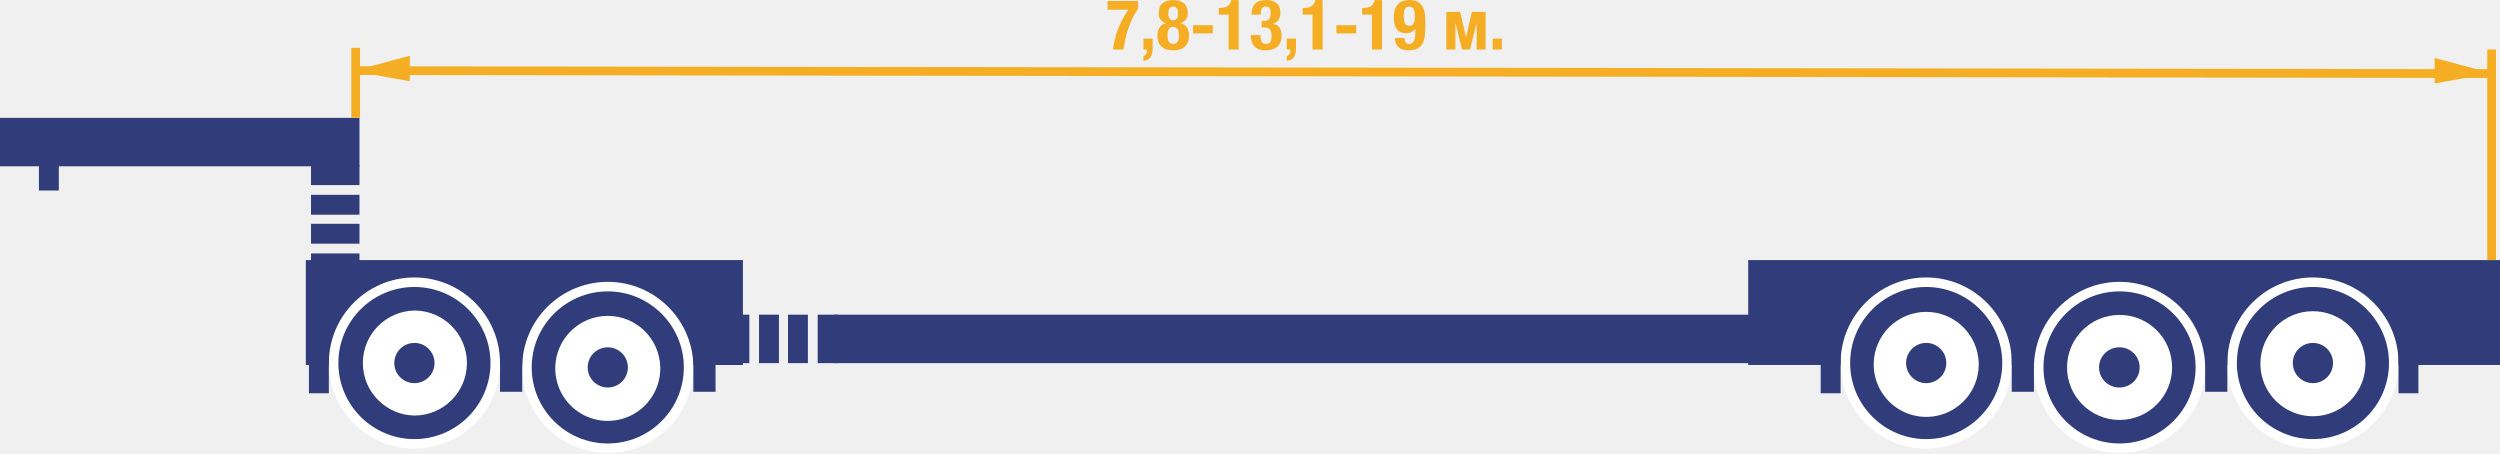
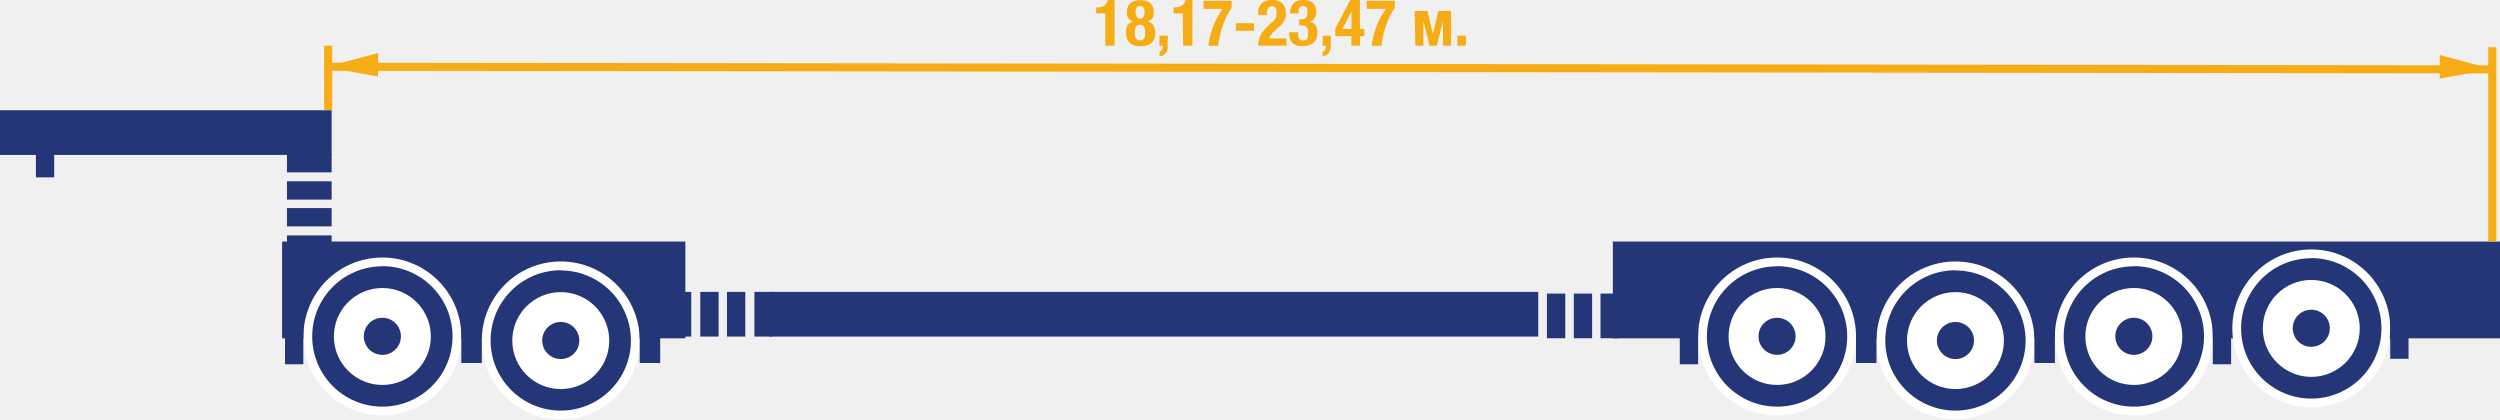
- <svg xmlns="http://www.w3.org/2000/svg" viewBox="0 0 285.984 51.82" height="69.094" width="381.312">
-   <path d="M285.984 41.75h-86v-12h86zM41.121 19.023H0V13.48h41.121zm0 0" fill="#303d7a" />
-   <path d="M212.793 41.539H95.403v-5.543h117.39zM6.727 21.793H4.453V16.25h2.274zm28.851 3.808h5.543v2.274h-5.543zm0 3.391h5.543v2.277h-5.543zm0-6.707h5.543v2.274h-5.543zm0-3.387h5.543v2.274h-5.543zm54.566 17.098h2.274v5.543h-2.274zm0 0" fill="#303d7a" />
-   <path d="M93.539 35.996h2.273v5.543H93.54zm-6.711 0h2.277v5.543h-2.277zm-3.387 0h2.278v5.543H83.44zm190.391 5.531c0 5.106-4.14 9.246-9.25 9.246-5.105 0-9.242-4.14-9.242-9.246a9.24 9.24 0 0 1 9.242-9.242c5.11 0 9.25 4.137 9.25 9.242" fill="#303d7a" />
-   <path d="M264.582 32.828c-4.797 0-8.7 3.902-8.7 8.7 0 4.796 3.903 8.702 8.7 8.702 4.8 0 8.703-3.906 8.703-8.703 0-4.797-3.902-8.699-8.703-8.699m0 18.488c-5.398 0-9.79-4.39-9.79-9.789 0-5.398 4.392-9.789 9.79-9.789 5.398 0 9.793 4.39 9.793 9.79 0 5.398-4.395 9.788-9.793 9.788" fill="#fff" />
-   <path d="M270.59 41.527a6.007 6.007 0 1 1-12.013.003 6.007 6.007 0 0 1 12.013-.003" fill="#fff" />
-   <path d="M266.34 41.527c0 .973-.79 1.754-1.754 1.754a1.755 1.755 0 1 1 1.754-1.754" fill="#303d7a" />
-   <path d="M264.582 43.828a2.301 2.301 0 0 1 0-4.602 2.301 2.301 0 0 1 0 4.602m-12.872-1.797a9.247 9.247 0 0 1-9.245 9.246 9.247 9.247 0 0 1-9.246-9.246 9.247 9.247 0 0 1 9.246-9.246 9.247 9.247 0 0 1 9.246 9.246" fill="#303d7a" />
-   <path d="M242.465 33.332c-4.797 0-8.703 3.898-8.703 8.7 0 4.796 3.906 8.698 8.703 8.698 4.797 0 8.699-3.902 8.699-8.699 0-4.8-3.902-8.699-8.7-8.699m0 18.488c-5.398 0-9.792-4.39-9.792-9.789 0-5.398 4.394-9.789 9.793-9.789 5.398 0 9.789 4.39 9.789 9.79 0 5.398-4.39 9.788-9.79 9.788" fill="#fff" />
-   <path d="M248.473 42.031a6.01 6.01 0 0 1-6.008 6.008 6.01 6.01 0 0 1-6.008-6.008 6.01 6.01 0 0 1 6.008-6.008 6.01 6.01 0 0 1 6.008 6.008" fill="#fff" />
-   <path d="M244.219 42.031a1.754 1.754 0 1 1-3.508 0 1.754 1.754 0 0 1 3.508 0" fill="#303d7a" />
-   <path d="M242.465 44.328a2.299 2.299 0 1 1-.001-4.597 2.301 2.301 0 0 1 2.298 2.3 2.296 2.296 0 0 1-2.297 2.297m-12.875-2.801a9.245 9.245 0 0 1-9.246 9.246 9.247 9.247 0 0 1-9.246-9.246c0-5.105 4.14-9.242 9.246-9.242a9.242 9.242 0 0 1 9.246 9.242" fill="#303d7a" />
-   <path d="M220.344 32.828c-4.797 0-8.7 3.902-8.7 8.7 0 4.796 3.903 8.702 8.7 8.702 4.797 0 8.703-3.906 8.703-8.703 0-4.797-3.906-8.699-8.703-8.699m0 18.488c-5.399 0-9.79-4.39-9.79-9.789 0-5.398 4.391-9.789 9.79-9.789 5.398 0 9.793 4.39 9.793 9.79 0 5.398-4.395 9.788-9.793 9.788" fill="#fff" />
-   <path d="M226.352 41.527a6.007 6.007 0 1 1-12.01.003 6.007 6.007 0 0 1 12.01-.003" fill="#fff" />
-   <path d="M222.098 41.527c0 .973-.786 1.754-1.754 1.754a1.754 1.754 0 1 1 1.754-1.754" fill="#303d7a" />
-   <path d="M220.344 43.828a2.305 2.305 0 0 1-2.301-2.3 2.308 2.308 0 0 1 2.3-2.302 2.301 2.301 0 0 1 .001 4.602m-9.789 1.156h-2.278v-5.543h2.278zm66.093 0h-2.273v-5.543h2.273zm-43.976-.168h-2.54v-5.543h2.54zm22.121 0h-2.54v-5.543h2.54zM84.984 41.75h-50v-12h50zm0 0" fill="#303d7a" />
-   <path d="M78.773 42.031a9.247 9.247 0 0 1-9.246 9.246 9.247 9.247 0 0 1-9.246-9.246 9.247 9.247 0 0 1 9.246-9.246 9.247 9.247 0 0 1 9.246 9.246" fill="#303d7a" />
-   <path d="M69.527 33.332c-4.797 0-8.703 3.898-8.703 8.7 0 4.796 3.906 8.698 8.703 8.698 4.797 0 8.7-3.902 8.7-8.699 0-4.8-3.903-8.699-8.7-8.699m0 18.488c-5.398 0-9.793-4.39-9.793-9.789 0-5.398 4.395-9.789 9.793-9.789 5.399 0 9.79 4.39 9.79 9.79 0 5.398-4.391 9.788-9.79 9.788" fill="#fff" />
-   <path d="M75.531 42.031a6.007 6.007 0 1 1-12.012 0 6.007 6.007 0 0 1 12.012 0" fill="#fff" />
-   <path d="M71.281 42.031a1.754 1.754 0 1 1-3.507 0 1.754 1.754 0 0 1 3.507 0" fill="#303d7a" />
-   <path d="M69.527 44.328a2.298 2.298 0 1 1 0-4.597 2.298 2.298 0 1 1 0 4.598m-12.875-2.802a9.247 9.247 0 0 1-9.246 9.246 9.247 9.247 0 0 1-9.246-9.246c0-5.105 4.14-9.242 9.246-9.242 5.106 0 9.246 4.137 9.246 9.242" fill="#303d7a" />
-   <path d="M47.406 32.828c-4.797 0-8.699 3.902-8.699 8.7 0 4.796 3.902 8.702 8.7 8.702 4.796 0 8.702-3.906 8.702-8.703 0-4.797-3.906-8.699-8.703-8.699m0 18.488c-5.398 0-9.789-4.39-9.789-9.789 0-5.398 4.39-9.789 9.79-9.789 5.398 0 9.792 4.39 9.792 9.79 0 5.398-4.394 9.788-9.793 9.788" fill="#fff" />
-   <path d="M53.414 41.527a6.01 6.01 0 0 1-6.008 6.008 6.007 6.007 0 0 1 0-12.012 6.007 6.007 0 0 1 6.008 6.004" fill="#fff" />
-   <path d="M49.16 41.527c0 .973-.785 1.754-1.754 1.754a1.754 1.754 0 1 1 1.754-1.754" fill="#303d7a" />
-   <path d="M47.406 43.828a2.301 2.301 0 0 1 0-4.602 2.305 2.305 0 0 1 2.301 2.301 2.302 2.302 0 0 1-2.3 2.301m-9.79 1.156H35.34v-5.543h2.277zm22.121-.168H57.2v-5.543h2.54zm22.117 0h-2.539v-5.543h2.54zm0 0" fill="#303d7a" />
-   <path d="M41.187 13.465h-1V5.469h1zm244.34 16.285h-1V5.664h1zm0 0" fill="#f5ae23" />
-   <path d="M285.027 8.918l-243.86-.336.005-1 243.855.336zm0 0" fill="#f5ae23" />
-   <path d="M46.867 9.293l-6.504-1.164 6.524-1.754zm231.656.25l6.504-1.164-6.523-1.754zM130.191.996a7.687 7.687 0 0 0-.629 1.063c-.183.375-.343.769-.48 1.167-.14.399-.254.805-.344 1.22-.093.413-.16.82-.21 1.222h-1.208c.043-.344.106-.703.192-1.078a9.955 9.955 0 0 1 .855-2.324 8.75 8.75 0 0 1 .723-1.16h-2.387V.112h3.488zm1.664 4.461a3.6 3.6 0 0 1-.043.562c-.03.18-.085.336-.164.465a.942.942 0 0 1-.324.32c-.137.087-.312.133-.523.157v-.559a.449.449 0 0 0 .312-.222.82.82 0 0 0 .102-.41v-.102h-.414v-1.25h1.054zm1.945-3.328a.491.491 0 0 0 .407.191.493.493 0 0 0 .41-.191c.102-.125.152-.328.152-.602 0-.515-.187-.773-.562-.773-.371 0-.559.258-.559.773 0 .274.051.477.153.602m-.219 2.3c.016.122.05.223.102.313.05.09.117.156.203.207.086.05.195.074.32.074a.617.617 0 0 0 .32-.074.545.545 0 0 0 .203-.207.922.922 0 0 0 .106-.312 2.32 2.32 0 0 0 .027-.38c0-.14-.008-.269-.027-.382a.899.899 0 0 0-.106-.309.555.555 0 0 0-.203-.21.658.658 0 0 0-.32-.075.669.669 0 0 0-.32.074.555.555 0 0 0-.203.211.822.822 0 0 0-.102.309 2.269 2.269 0 0 0 0 .762m-.941-1.286c.16-.253.398-.414.718-.476v-.02a.98.98 0 0 1-.386-.175.991.991 0 0 1-.254-.274.976.976 0 0 1-.133-.316 1.369 1.369 0 0 1-.043-.32c0-.555.148-.954.445-1.2.297-.238.703-.36 1.219-.36.52 0 .926.122 1.223.36.293.246.441.645.441 1.2 0 .101-.016.206-.043.32a.994.994 0 0 1-.14.316.976.976 0 0 1-.25.274.962.962 0 0 1-.383.175v.02c.32.062.562.223.722.476.16.258.239.567.239.922 0 .164-.02.344-.06.543-.038.2-.124.38-.253.551a1.4 1.4 0 0 1-.547.426c-.238.11-.554.168-.949.168-.394 0-.71-.059-.945-.168a1.444 1.444 0 0 1-.551-.426 1.378 1.378 0 0 1-.25-.55c-.04-.2-.063-.38-.063-.544 0-.355.082-.664.243-.922m6.093.68h-2.254v-.941h2.254zm1.809-2.156h-1.129V.914h.105c.383 0 .688-.07.91-.219.22-.14.36-.375.419-.691h.847v5.664h-1.152zm3.781 3.098c.082.175.25.261.5.261.137 0 .25-.027.332-.074a.485.485 0 0 0 .192-.195.806.806 0 0 0 .09-.293 2.646 2.646 0 0 0-.008-.715.964.964 0 0 0-.11-.309.618.618 0 0 0-.222-.214.79.79 0 0 0-.387-.082h-.383v-.75h.375a.583.583 0 0 0 .309-.079.573.573 0 0 0 .199-.199.89.89 0 0 0 .113-.285 1.53 1.53 0 0 0 .035-.336c0-.27-.043-.46-.136-.574-.09-.113-.23-.168-.414-.168a.612.612 0 0 0-.301.066.459.459 0 0 0-.18.196.894.894 0 0 0-.086.289 3.54 3.54 0 0 0-.02.367h-1.054c0-.563.14-.985.422-1.258.285-.273.7-.414 1.242-.414.516 0 .918.121 1.203.355.285.23.43.602.43 1.102 0 .34-.078.621-.23.836a.979.979 0 0 1-.633.41v.02c.367.058.625.207.777.441.152.238.23.535.23.895 0 .191-.027.39-.074.59-.047.203-.14.386-.281.554a1.462 1.462 0 0 1-.57.399c-.243.101-.563.152-.957.152-.547 0-.957-.149-1.23-.45-.274-.296-.411-.722-.411-1.269v-.023h1.105c.004.328.051.582.133.754m3.93.691c0 .195-.012.387-.043.562-.027.18-.082.336-.164.465a.91.91 0 0 1-.324.32c-.137.087-.309.133-.524.157v-.559a.44.44 0 0 0 .313-.222.823.823 0 0 0 .105-.41v-.102h-.418v-1.25h1.055zm1.89-3.789h-1.128V.914h.105c.383 0 .684-.07.906-.219.223-.14.36-.375.422-.691h.848v5.664h-1.153zm4.993 2.156h-2.258v-.941h2.258zm1.808-2.156h-1.129V.914h.102c.387 0 .687-.07.91-.219.219-.14.36-.375.418-.691h.848v5.664h-1.149zm3.789 1.032c.098.163.258.245.48.245.231 0 .391-.082.49-.246.097-.168.144-.441.144-.824 0-.16-.008-.309-.024-.45a1.126 1.126 0 0 0-.093-.355.535.535 0 0 0-.192-.23.548.548 0 0 0-.324-.086.566.566 0 0 0-.332.086.513.513 0 0 0-.188.234c-.043.102-.07.219-.082.356a3.94 3.94 0 0 0-.023.445c0 .383.05.656.145.824m.062 2.145c.074.12.211.183.402.183a.556.556 0 0 0 .368-.11.764.764 0 0 0 .214-.3c.047-.125.082-.277.098-.453a6.68 6.68 0 0 0 .023-.578v-.274h-.015a1.041 1.041 0 0 1-.41.352c-.18.086-.399.129-.653.129a1.45 1.45 0 0 1-.64-.129 1.13 1.13 0 0 1-.43-.371 1.61 1.61 0 0 1-.238-.559 3.11 3.11 0 0 1-.078-.707c0-.656.148-1.16.437-1.504.293-.347.758-.52 1.395-.52.398 0 .71.071.945.22.234.144.414.34.54.582.124.246.206.527.245.843.035.32.055.653.055 1 0 .407-.012.797-.035 1.172a3.12 3.12 0 0 1-.215.996c-.121.29-.313.52-.57.688-.258.168-.618.25-1.082.25a2.93 2.93 0 0 1-.59-.059 1.299 1.299 0 0 1-.5-.226 1.185 1.185 0 0 1-.348-.438 1.76 1.76 0 0 1-.14-.687h1.105c0 .215.039.382.117.5m4.656-3.481h1.578l.672 2.88.672-2.88h1.574v4.305h-1.031V2.609l-.758 3.059h-.914l-.758-3.059v3.059h-1.035zm6.352 4.301h-1.055V4.418h1.055zm0 0" fill="#f5ae23" />
+ <svg xmlns="http://www.w3.org/2000/svg" viewBox="0 0 309.98 52.02">
+   <defs>
+     <style>.cls-1{fill:#253678}.cls-2{fill:#fff}.cls-3{fill:#f6ad15}</style>
+   </defs>
+   <g id="Слой_2" data-name="Слой 2">
+     <g id="Слой_1-2" data-name="Слой 1">
+       <path class="cls-1" d="M199.98 29.95h110v12h-110zM0 13.67h41.12v5.54H0zm95.4 22.52h95.33v5.54H95.4z" />
+       <path class="cls-1" d="M4.45 16.45h2.27v5.54H4.45zm31.13 9.35h5.54v2.27h-5.54zm0 3.39h5.54v2.28h-5.54zm0-6.71h5.54v2.27h-5.54zm0-3.39h5.54v2.28h-5.54zm54.56 17.1h2.27v5.54h-2.27zm3.4 0h2.28v5.54h-2.28zm-6.71 0h2.27v5.54h-2.27zm111.62.21h2.27v5.54h-2.27zm-3.31 0h2.27v5.54h-2.27zm-3.33 0h2.27v5.54h-2.27zm-108.37-.21h2.27v5.54h-2.27z" />
+       <circle class="cls-1" cx="264.58" cy="41.72" r="9.25" />
+       <path class="cls-2" d="M264.58 51.51a9.79 9.79 0 1 1 9.79-9.79 9.8 9.8 0 0 1-9.79 9.79zm0-18.49a8.7 8.7 0 1 0 8.7 8.7 8.71 8.71 0 0 0-8.7-8.72z" />
+       <circle class="cls-2" cx="264.58" cy="41.72" r="6.01" />
+       <circle class="cls-1" cx="264.58" cy="41.72" r="1.75" />
+       <path class="cls-1" d="M264.58 44a2.3 2.3 0 1 1 2.3-2.3 2.3 2.3 0 0 1-2.3 2.3z" />
+       <circle class="cls-1" cx="286.58" cy="40.72" r="9.25" />
+       <path class="cls-2" d="M286.58 50.51a9.79 9.79 0 1 1 9.79-9.79 9.8 9.8 0 0 1-9.79 9.79zm0-18.49a8.7 8.7 0 1 0 8.7 8.7 8.71 8.71 0 0 0-8.7-8.72z" />
+       <circle class="cls-2" cx="286.58" cy="40.72" r="6.01" />
+       <path class="cls-1" d="M286.58 43a2.3 2.3 0 1 1 2.3-2.3 2.3 2.3 0 0 1-2.3 2.3z" />
+       <circle class="cls-1" cx="242.46" cy="42.23" r="9.25" />
+       <path class="cls-2" d="M242.46 52a9.79 9.79 0 1 1 9.79-9.79 9.8 9.8 0 0 1-9.79 9.79zm0-18.49a8.7 8.7 0 1 0 8.7 8.7 8.71 8.71 0 0 0-8.7-8.68z" />
+       <circle class="cls-2" cx="242.46" cy="42.23" r="6.01" />
+       <circle class="cls-1" cx="242.46" cy="42.23" r="1.75" />
+       <path class="cls-1" d="M242.46 44.52a2.3 2.3 0 1 1 2.3-2.3 2.3 2.3 0 0 1-2.3 2.3z" />
+       <circle class="cls-1" cx="220.34" cy="41.72" r="9.25" />
+       <path class="cls-2" d="M220.34 51.51a9.79 9.79 0 1 1 9.79-9.79 9.8 9.8 0 0 1-9.79 9.79zm0-18.49a8.7 8.7 0 1 0 8.7 8.7 8.71 8.71 0 0 0-8.7-8.72z" />
+       <circle class="cls-2" cx="220.34" cy="41.72" r="6.01" />
+       <circle class="cls-1" cx="220.34" cy="41.72" r="1.75" />
+       <path class="cls-1" d="M220.34 44a2.3 2.3 0 1 1 2.3-2.3 2.3 2.3 0 0 1-2.3 2.3zm-12.06-4.37h2.27v5.54h-2.27zm66.09 0h2.27v5.54h-2.27zm22-.68h2.27v5.54h-2.27zm-66.24.52h2.54v5.54h-2.54zm22.12 0h2.54v5.54h-2.54zM34.98 29.95h50v12h-50z" />
+       <circle class="cls-1" cx="69.53" cy="42.23" r="9.25" />
+       <path class="cls-2" d="M69.53 52a9.79 9.79 0 1 1 9.79-9.79A9.8 9.8 0 0 1 69.53 52zm0-18.49a8.7 8.7 0 1 0 8.7 8.7 8.71 8.71 0 0 0-8.7-8.68z" />
+       <circle class="cls-2" cx="69.53" cy="42.23" r="6.01" />
+       <circle class="cls-1" cx="69.53" cy="42.23" r="1.75" />
+       <path class="cls-1" d="M69.53 44.52a2.3 2.3 0 1 1 2.3-2.3 2.3 2.3 0 0 1-2.3 2.3z" />
+       <circle class="cls-1" cx="47.41" cy="41.72" r="9.25" />
+       <path class="cls-2" d="M47.41 51.51a9.79 9.79 0 1 1 9.79-9.79 9.8 9.8 0 0 1-9.79 9.79zm0-18.49a8.7 8.7 0 1 0 8.7 8.7 8.71 8.71 0 0 0-8.7-8.72z" />
+       <circle class="cls-2" cx="47.41" cy="41.72" r="6.01" />
+       <circle class="cls-1" cx="47.41" cy="41.72" r="1.75" />
+       <path class="cls-1" d="M47.41 44a2.3 2.3 0 1 1 2.3-2.3 2.3 2.3 0 0 1-2.3 2.3zm-12.07-4.37h2.27v5.54h-2.27zm21.86-.16h2.54v5.54H57.2zm22.12 0h2.54v5.54h-2.54z" />
+       <path class="cls-3" d="M137.05 1.66h-1.13V.91h.1a1.65 1.65 0 0 0 .91-.22 1 1 0 0 0 .42-.7h.85v5.67h-1.15zm2.74 1.48a1.05 1.05 0 0 1 .72-.48 1 1 0 0 1-.39-.18 1 1 0 0 1-.39-.59 1.37 1.37 0 0 1 0-.32 1.46 1.46 0 0 1 .44-1.2 2.23 2.23 0 0 1 2.44 0 1.46 1.46 0 0 1 .44 1.2 1.26 1.26 0 0 1 0 .32 1.14 1.14 0 0 1-.14.32 1.07 1.07 0 0 1-.25.27 1 1 0 0 1-.38.18 1.05 1.05 0 0 1 .72.48 1.7 1.7 0 0 1 .24.92 2.74 2.74 0 0 1-.06.54 1.36 1.36 0 0 1-.25.55 1.42 1.42 0 0 1-.55.42 2.76 2.76 0 0 1-1.9 0 1.42 1.42 0 0 1-.55-.42 1.36 1.36 0 0 1-.25-.55 2.74 2.74 0 0 1-.06-.54 1.7 1.7 0 0 1 .17-.92zm.94 1.28a.89.89 0 0 0 .1.31.57.57 0 0 0 .2.21.72.72 0 0 0 .64 0 .57.57 0 0 0 .2-.21.89.89 0 0 0 .1-.31 2.58 2.58 0 0 0 0-.76.89.89 0 0 0-.1-.31.57.57 0 0 0-.2-.21.71.71 0 0 0-.64 0 .56.56 0 0 0-.2.21.89.89 0 0 0-.1.31 2.63 2.63 0 0 0 0 .76zm.22-2.3a.53.53 0 0 0 .82 0 1 1 0 0 0 .15-.6q0-.77-.56-.78t-.56.78a1 1 0 0 0 .2.61zm3.82 3.34a3.47 3.47 0 0 1 0 .56 1.27 1.27 0 0 1-.16.46 1 1 0 0 1-.32.32 1.25 1.25 0 0 1-.52.16V6.4a.44.44 0 0 0 .31-.22.81.81 0 0 0 .1-.41v-.1h-.42V4.42h1.06zm1.88-3.8h-1.13V.91h.1a1.65 1.65 0 0 0 .91-.22A1 1 0 0 0 147 0h.85v5.66h-1.15zM152.7 1a7.45 7.45 0 0 0-.63 1.06 10.56 10.56 0 0 0-.48 1.17 10.82 10.82 0 0 0-.34 1.22q-.14.62-.21 1.22h-1.21q.06-.51.19-1.08a9.63 9.63 0 0 1 .34-1.15 10.19 10.19 0 0 1 .52-1.18 8.68 8.68 0 0 1 .72-1.16h-2.38v-1h3.49zm2.79 2.82h-2.26v-.94h2.26zm.51 1.84a3.11 3.11 0 0 1 .08-.7 2.57 2.57 0 0 1 .23-.62 3.36 3.36 0 0 1 .39-.58 6 6 0 0 1 .55-.57l.46-.43a2.49 2.49 0 0 0 .31-.31 1.32 1.32 0 0 0 .18-.29 1.09 1.09 0 0 0 .08-.31 3.3 3.3 0 0 0 0-.38q0-.7-.56-.7a.58.58 0 0 0-.34.09.57.57 0 0 0-.19.24 1.13 1.13 0 0 0-.09.35 4.2 4.2 0 0 0 0 .42H156v-.23a1.65 1.65 0 0 1 .42-1.22 1.83 1.83 0 0 1 1.32-.42 1.78 1.78 0 0 1 1.26.4 1.51 1.51 0 0 1 .42 1.14 2.54 2.54 0 0 1 0 .51 1.92 1.92 0 0 1-.15.45 2.05 2.05 0 0 1-.27.42 3.85 3.85 0 0 1-.41.42l-.64.59a2.38 2.38 0 0 0-.4.45 1.3 1.3 0 0 0-.18.38h2.14v.9zm5.07-.9a.5.5 0 0 0 .5.26.66.66 0 0 0 .33-.07.5.5 0 0 0 .19-.2.78.78 0 0 0 .09-.29 2.91 2.91 0 0 0 0-.35 2.28 2.28 0 0 0 0-.36.89.89 0 0 0-.11-.31.58.58 0 0 0-.22-.21.79.79 0 0 0-.38-.08h-.38v-.76h.38a.58.58 0 0 0 .31-.08.6.6 0 0 0 .2-.2.93.93 0 0 0 .11-.28 1.53 1.53 0 0 0 0-.34.93.93 0 0 0-.09-.57.51.51 0 0 0-.42-.17.59.59 0 0 0-.3.07.46.46 0 0 0-.18.19.85.85 0 0 0-.08.29 3.16 3.16 0 0 0 0 .37h-1.06a1.69 1.69 0 0 1 .42-1.26 1.71 1.71 0 0 1 1.2-.41 1.85 1.85 0 0 1 1.2.35 1.35 1.35 0 0 1 .43 1.1 1.42 1.42 0 0 1-.23.84 1 1 0 0 1-.64.41 1.07 1.07 0 0 1 .78.44 1.63 1.63 0 0 1 .23.89 2.58 2.58 0 0 1-.07.59 1.32 1.32 0 0 1-.28.55 1.46 1.46 0 0 1-.57.4 2.51 2.51 0 0 1-1 .15 1.58 1.58 0 0 1-1.23-.45 1.82 1.82 0 0 1-.36-1.27h1.1a1.88 1.88 0 0 0 .13.76zm3.93.7a3.47 3.47 0 0 1 0 .54 1.27 1.27 0 0 1-.16.46 1 1 0 0 1-.32.32A1.25 1.25 0 0 1 164 7v-.6a.44.44 0 0 0 .31-.22.81.81 0 0 0 .1-.41v-.1H164V4.42h1zM167.43 0h1.19v3.59h.54v.9h-.54v1.17h-1.06V4.49h-2v-.95zm.12 1.44l-1.1 2.15h1.12V1.44zm5.39-.44a7.43 7.43 0 0 0-.63 1.06 10.56 10.56 0 0 0-.48 1.17 10.82 10.82 0 0 0-.34 1.22q-.14.62-.21 1.22h-1.21q.06-.51.19-1.08a9.65 9.65 0 0 1 .34-1.15 10.19 10.19 0 0 1 .52-1.18 8.66 8.66 0 0 1 .72-1.16h-2.38v-1h3.49zm2.47.36H177l.67 2.88.67-2.88h1.58v4.3h-1V2.61l-.76 3.06h-.91l-.76-3.06v3.05h-1zm6.35 4.3h-1.06V4.42h1.06zm-141.57 0h1v7.99h-1zm268.34.2h1v24.08h-1z" />
+       <path class="cls-3" transform="rotate(-89.93 175.097 8.443)" d="M174.6-125.49h1v267.86h-1z" />
+       <path class="cls-3" d="M46.87 9.49l-6.51-1.17 6.52-1.75-.01 2.92zm255.65.25l6.51-1.17-6.53-1.75.02 2.92z" />
+     </g>
+   </g>
</svg>
